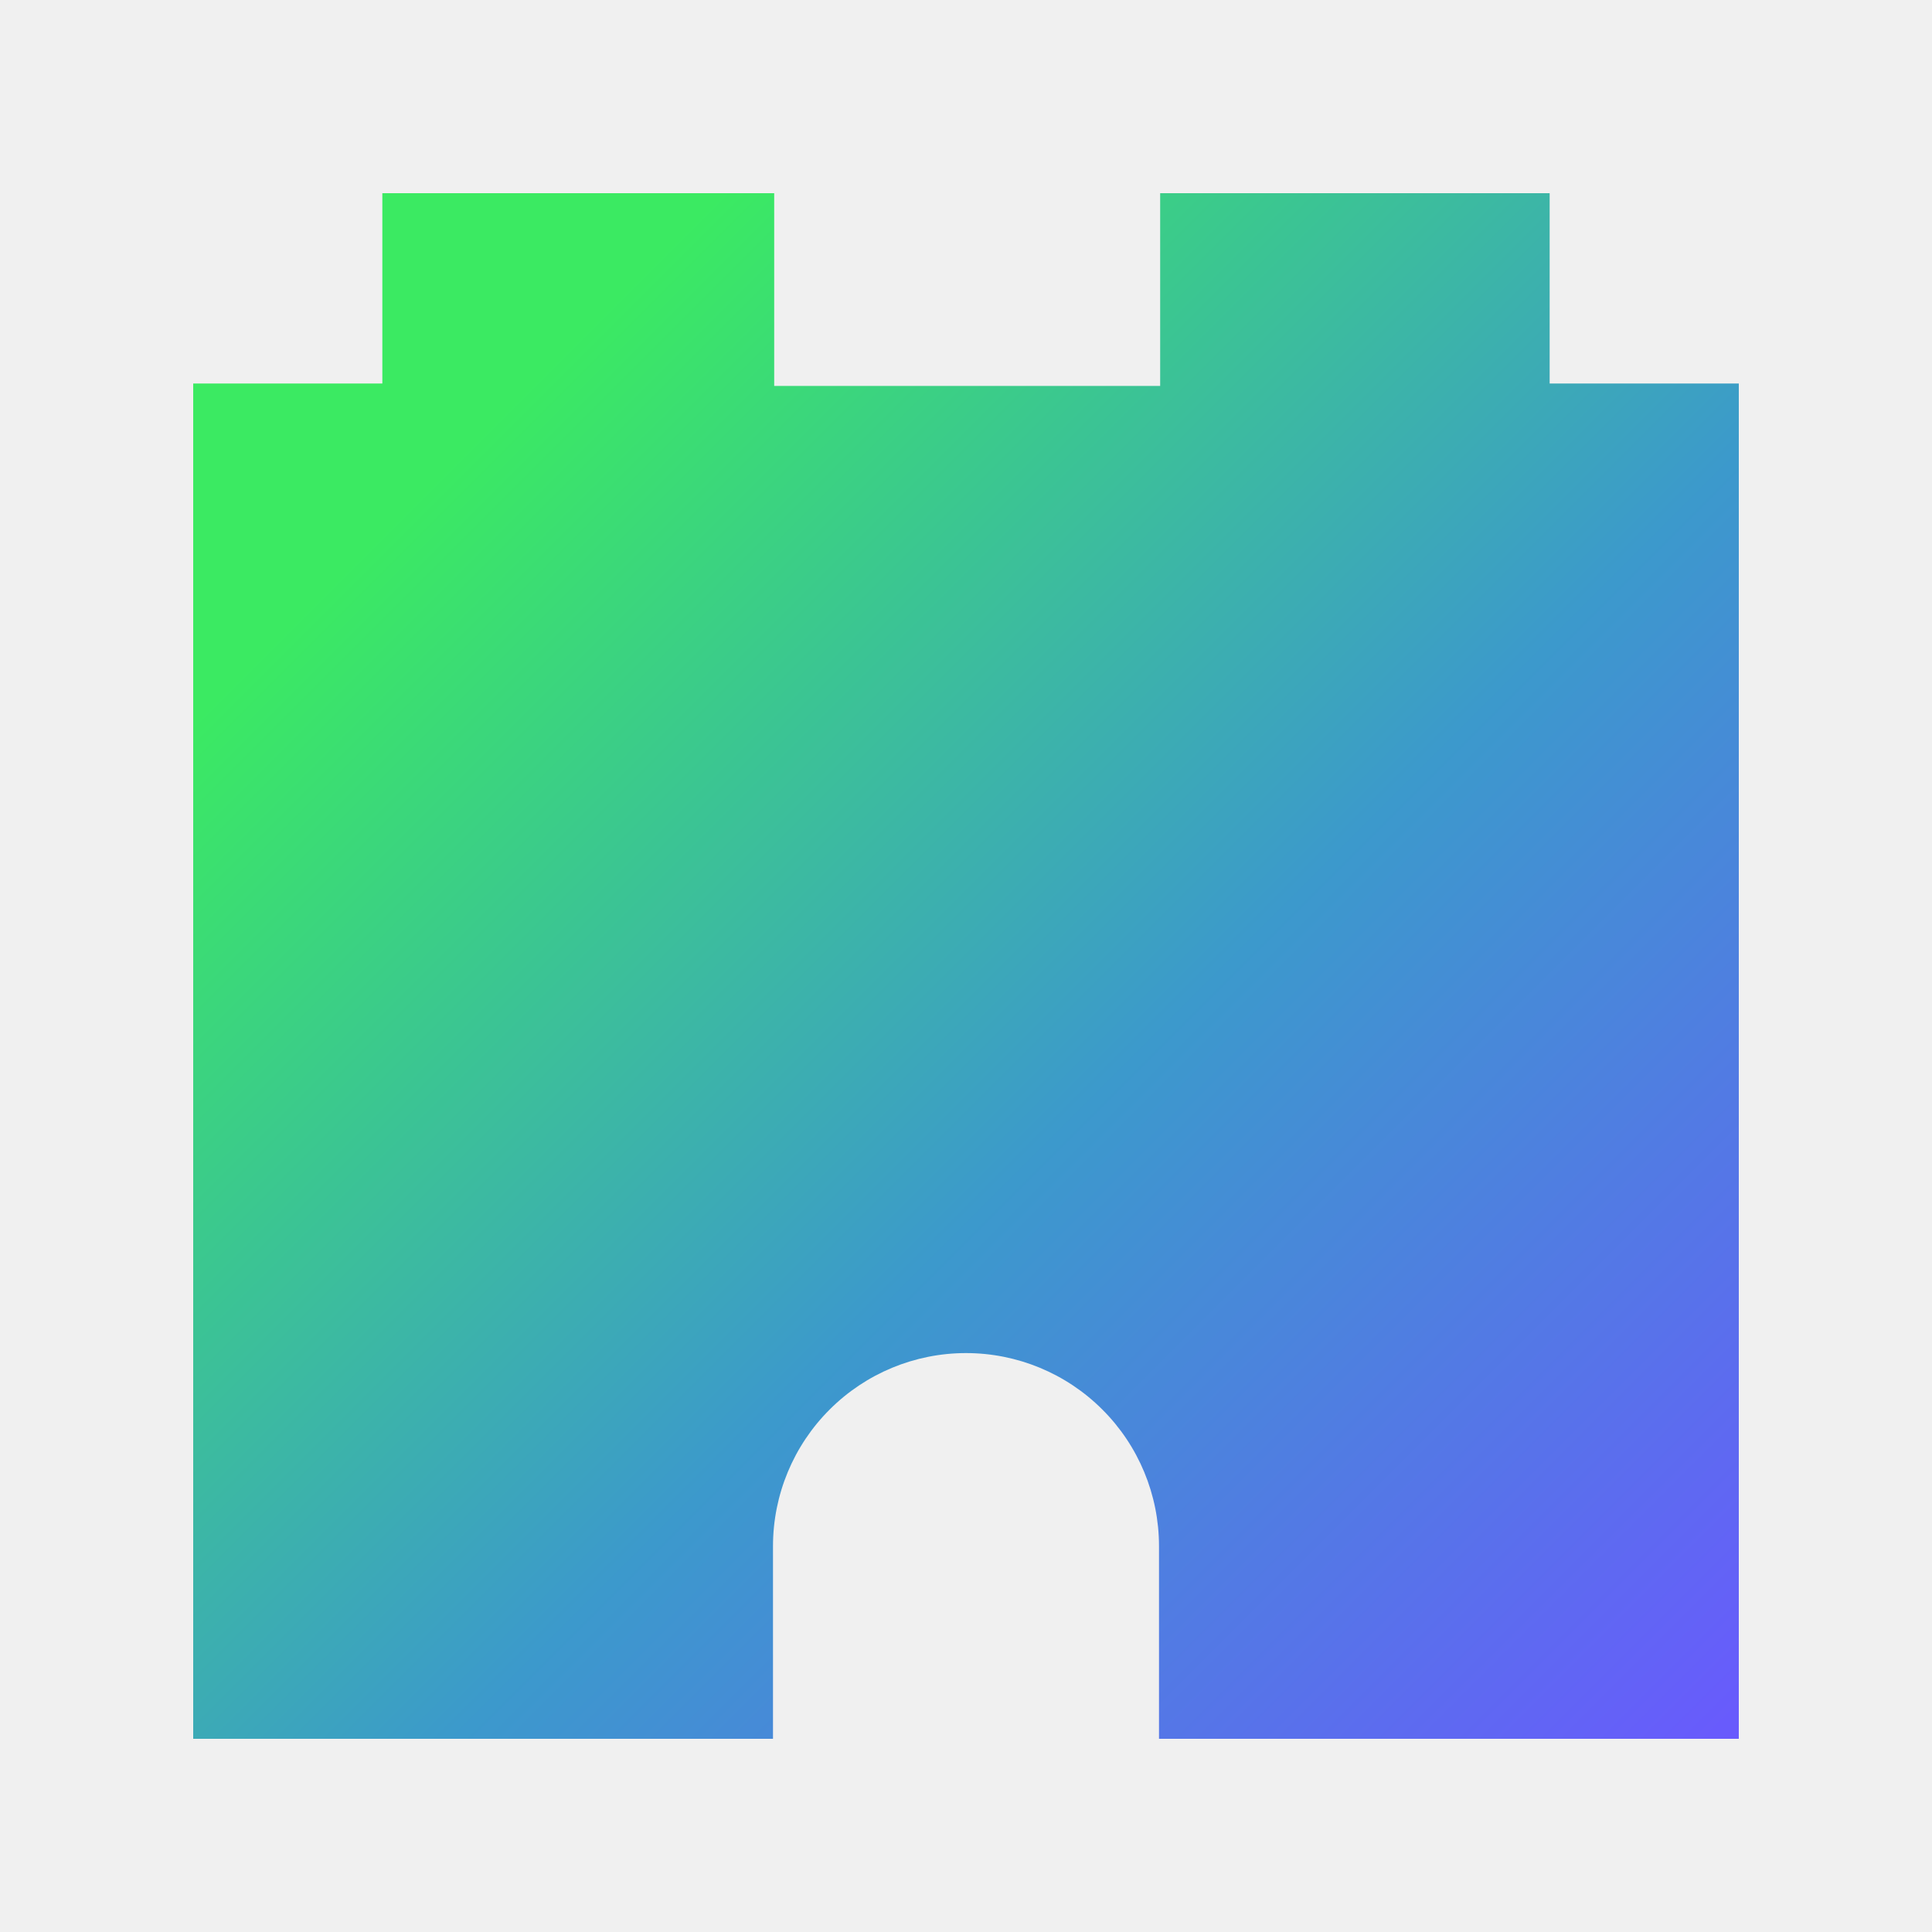
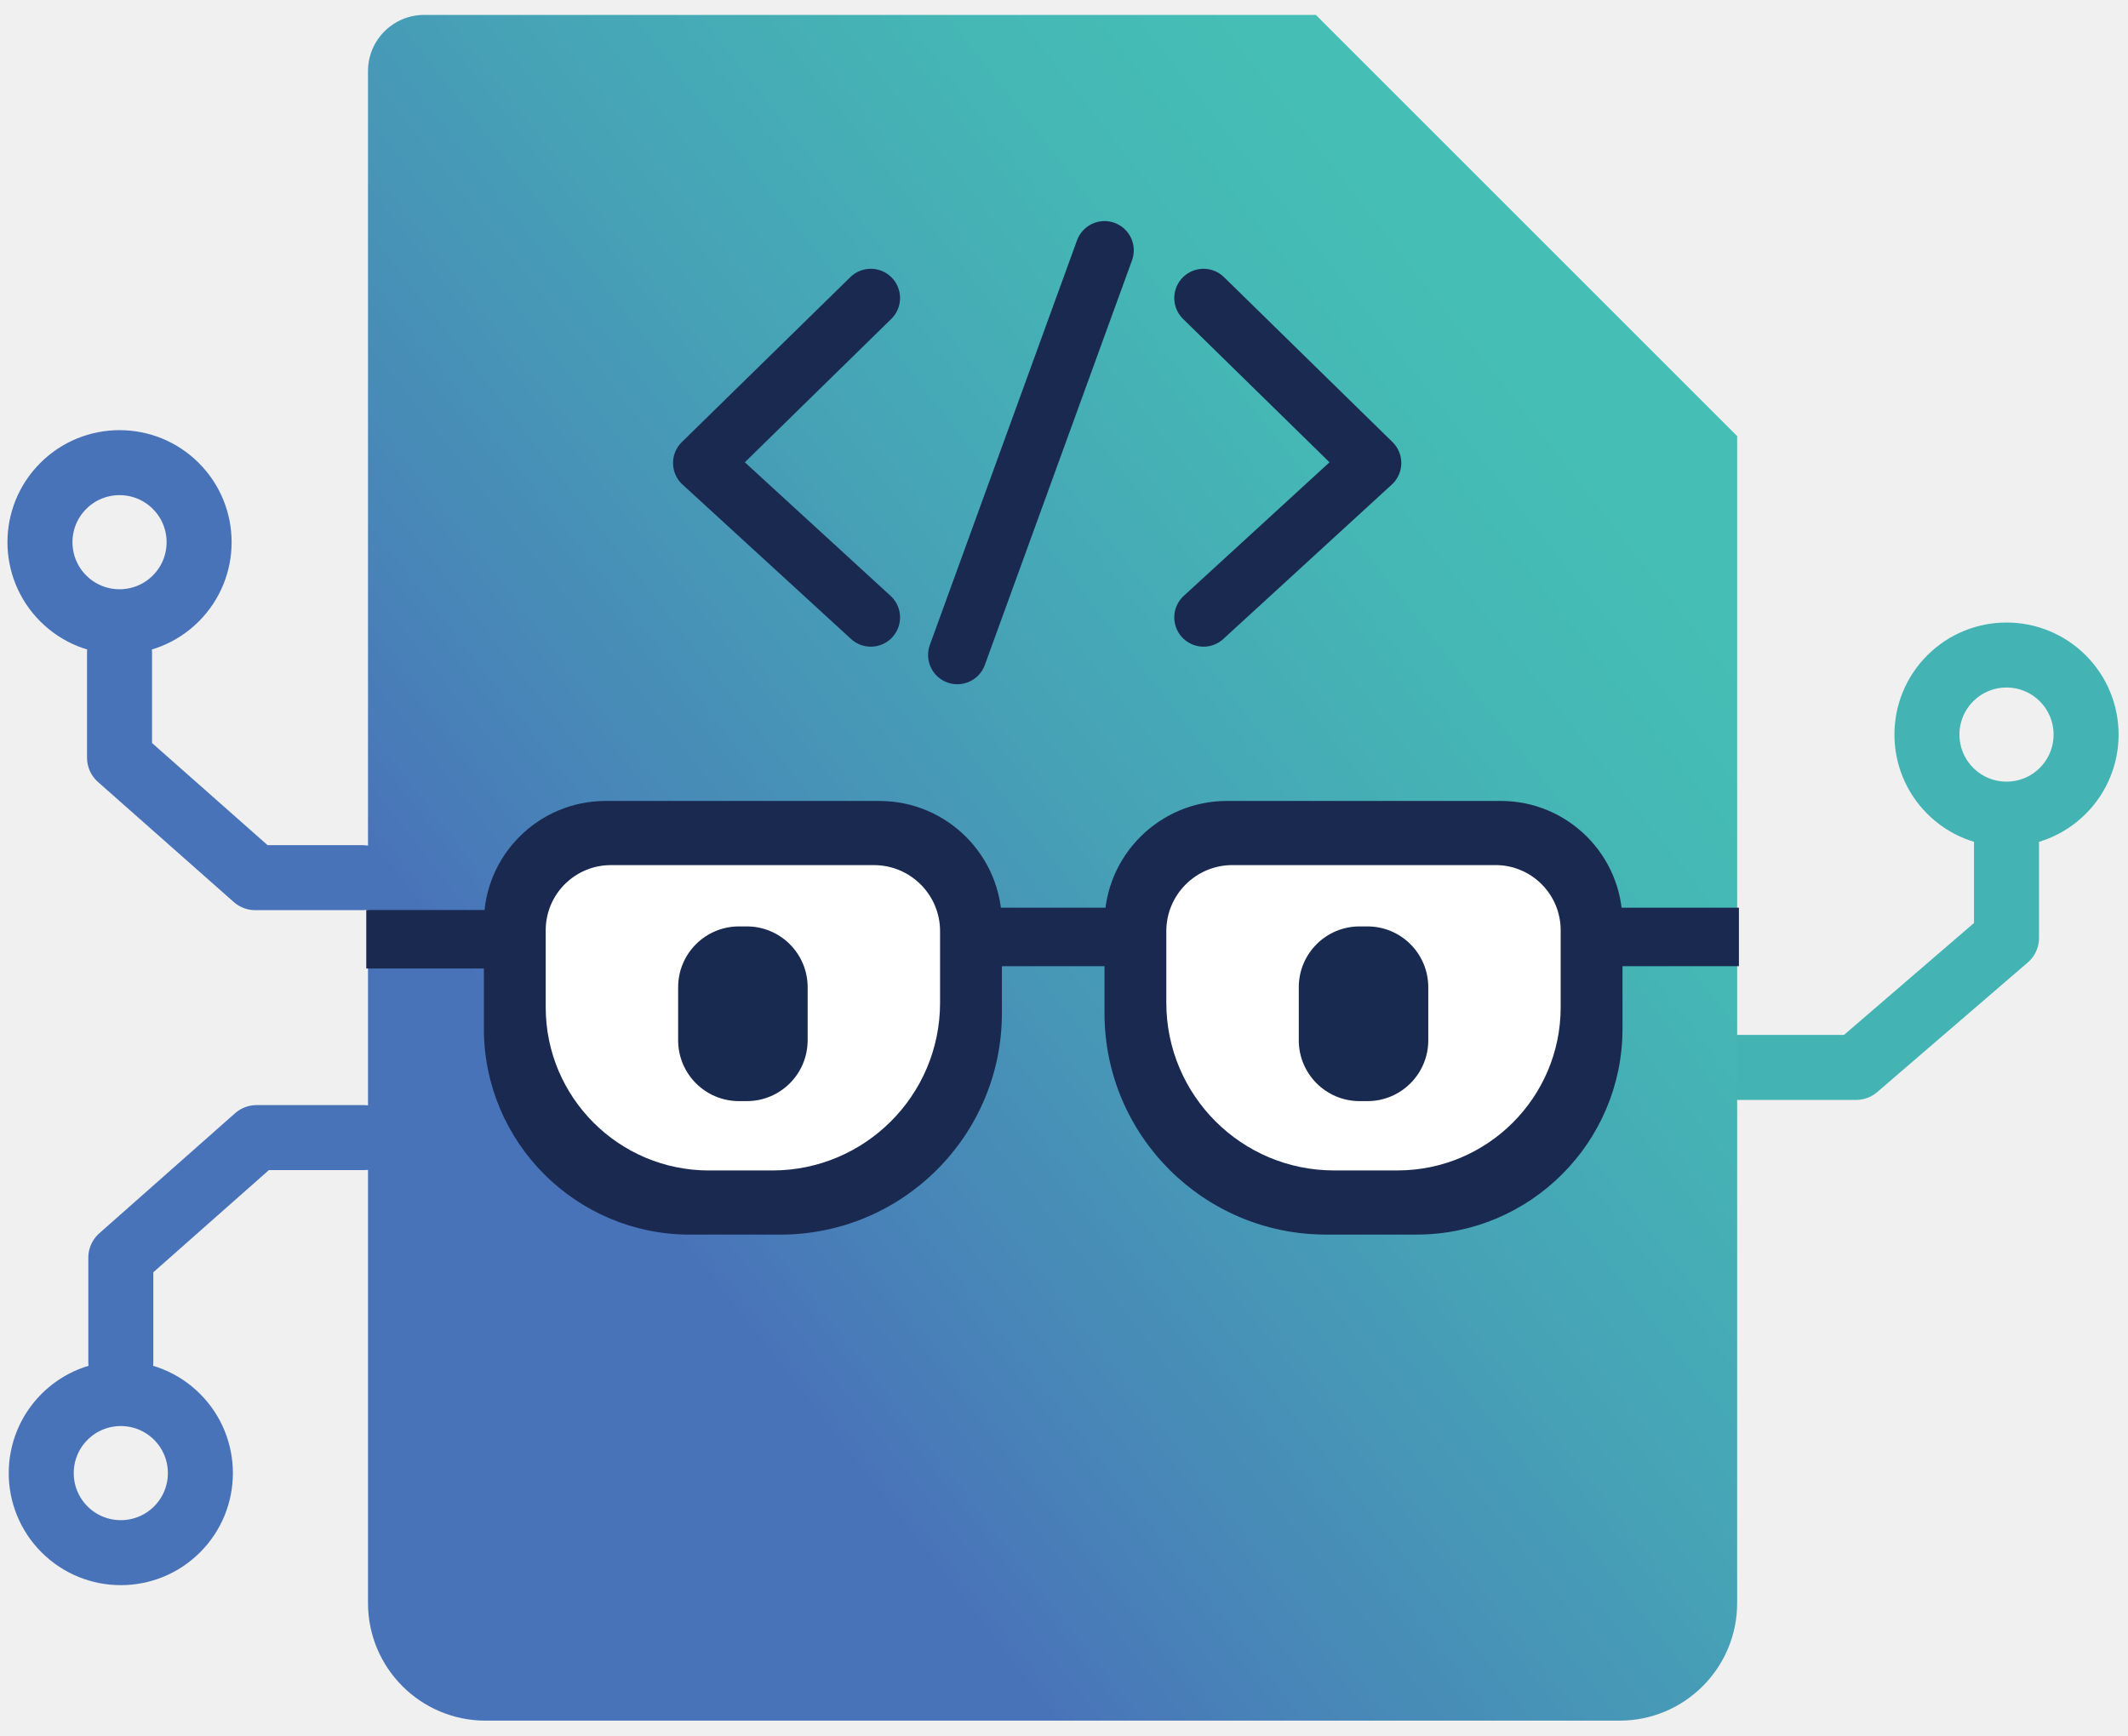
- <svg xmlns="http://www.w3.org/2000/svg" width="40" height="40" viewBox="0 0 40 40" fill="none">
-   <path d="M32.084 7.94V4H24.02V7.99H16.029V4H7.916V7.94H4V36H16.004V32.005C16.006 30.946 16.427 29.931 17.177 29.183C17.926 28.434 18.941 28.014 20 28.014C21.059 28.014 22.074 28.434 22.823 29.183C23.573 29.931 23.994 30.946 23.996 32.005V36H36V7.94H32.084Z" fill="url(#paint0_linear)" />
+ <svg xmlns="http://www.w3.org/2000/svg" id="Layer_1" data-name="Layer 1" viewBox="0 0 654.65 534.06">
  <defs>
-     <linearGradient id="paint0_linear" x1="2.942" y1="4.9" x2="37.777" y2="39.734" gradientUnits="userSpaceOnUse">
-       <stop offset="0.159" stop-color="#3BEA62" />
-       <stop offset="0.54" stop-color="#3C99CC" />
-       <stop offset="0.937" stop-color="#6B57FF" />
+     <style>
+       .cls-1 {
+         stroke: #43b3b4;
+       }
+ 
+       .cls-1, .cls-2 {
+         stroke-width: 20px;
+       }
+ 
+       .cls-1, .cls-2, .cls-3, .cls-4 {
+         fill: none;
+       }
+ 
+       .cls-1, .cls-2, .cls-4 {
+         stroke-linecap: round;
+         stroke-linejoin: round;
+       }
+ 
+       .cls-2 {
+         stroke: #4973b9;
+       }
+ 
+       .cls-5 {
+         fill: #fff;
+       }
+ 
+       .cls-6 {
+         fill: #1a2950;
+       }
+ 
+       .cls-7 {
+         fill: #182a50;
+       }
+ 
+       .cls-3 {
+         stroke-miterlimit: 10;
+       }
+ 
+       .cls-3, .cls-4 {
+         stroke: #1a2950;
+         stroke-width: 18px;
+       }
+ 
+       .cls-8 {
+         fill: url(#linear-gradient);
+       }
+     </style>
+     <linearGradient id="linear-gradient" x1="90.92" y1="444.18" x2="520.93" y2="108.16" gradientUnits="userSpaceOnUse">
+       <stop offset=".24" stop-color="#4973b9" />
+       <stop offset=".34" stop-color="#4883b8" />
+       <stop offset=".59" stop-color="#46a3b6" />
+       <stop offset=".79" stop-color="#45b7b5" />
+       <stop offset=".93" stop-color="#45bfb5" />
    </linearGradient>
  </defs>
+   <path class="cls-2" d="M111.53,270.07h-33c-13.92-12.31-27.84-24.62-41.76-36.93v-32.19" />
+   <path class="cls-1" d="M534.41,328.46h36.58c15.43-13.29,30.86-26.57,46.29-39.86v-34.75" />
+   <path class="cls-8" d="M404.81,4.59c43.2,43.2,86.4,86.4,129.6,129.6v359.1c0,19.98-16.2,36.18-36.18,36.18H149.39c-19.98,0-36.18-16.2-36.18-36.18V21.87c0-9.54,7.74-17.28,17.28-17.28h274.32Z" />
+   <path class="cls-4" d="M370.25,91.71c17.28,16.92,34.56,33.84,51.84,50.76-17.28,15.84-34.56,31.68-51.84,47.52" />
+   <path class="cls-4" d="M267.89,91.71c-17.28,16.92-34.56,33.84-51.84,50.76,17.28,15.84,34.56,31.68,51.84,47.52" />
+   <path class="cls-4" d="M339.79,77.03c-15.09,41.51-30.19,83.02-45.28,124.52" />
+   <line class="cls-3" x1="112.68" y1="289.02" x2="152.08" y2="289.02" />
+   <line class="cls-3" x1="498.05" y1="288.31" x2="534.95" y2="288.31" />
+   <line class="cls-3" x1="297.77" y1="288.31" x2="348.65" y2="288.31" />
+   <circle class="cls-2" cx="36.77" cy="166.84" r="24.48" transform="translate(-107.2 74.87) rotate(-45)" />
+   <circle class="cls-1" cx="617.28" cy="226.04" r="24.48" transform="translate(20.96 502.69) rotate(-45)" />
+   <g>
+     <path class="cls-6" d="M186.3,246.47h84.24c20.8,0,37.68,16.88,37.68,37.68v27.6c0,37.62-30.54,68.16-68.16,68.16h-27.84c-34.97,0-63.36-28.39-63.36-63.36v-32.64c0-20.66,16.78-37.44,37.44-37.44Z" />
+     <path class="cls-5" d="M187.92,266.21h80.94c11.23,0,20.34,9.11,20.34,20.34v22.02c0,28.48-23.12,51.6-51.6,51.6h-19.5c-27.72,0-50.22-22.5-50.22-50.22v-23.7c0-11.06,8.98-20.04,20.04-20.04Z" />
+   </g>
+   <rect class="cls-7" x="208.62" y="285.07" width="39.84" height="53.76" rx="18.72" ry="18.72" />
+   <g>
+     <path class="cls-6" d="M403.15,246.47h27.84c37.62,0,68.16,30.54,68.16,68.16v27.6c0,20.8-16.88,37.68-37.68,37.68h-84.24c-20.66,0-37.44-16.78-37.44-37.44v-32.64c0-34.97,28.39-63.36,63.36-63.36Z" transform="translate(838.93 626.37) rotate(180)" />
+     <path class="cls-5" d="M409.03,266.21h19.5c28.48,0,51.6,23.12,51.6,51.6v22.02c0,11.23-9.11,20.34-20.34,20.34h-80.94c-11.06,0-20.04-8.98-20.04-20.04v-23.7c0-27.72,22.5-50.22,50.22-50.22Z" transform="translate(838.93 626.37) rotate(180)" />
+   </g>
+   <rect class="cls-7" x="399.55" y="285.07" width="39.84" height="53.76" rx="18.72" ry="18.72" />
+   <path class="cls-2" d="M111.93,350.06h-33c-13.92,12.31-27.84,24.62-41.76,36.93v32.19" />
+   <circle class="cls-2" cx="37.17" cy="453.3" r="24.48" transform="translate(-309.65 159.05) rotate(-45)" />
</svg>
